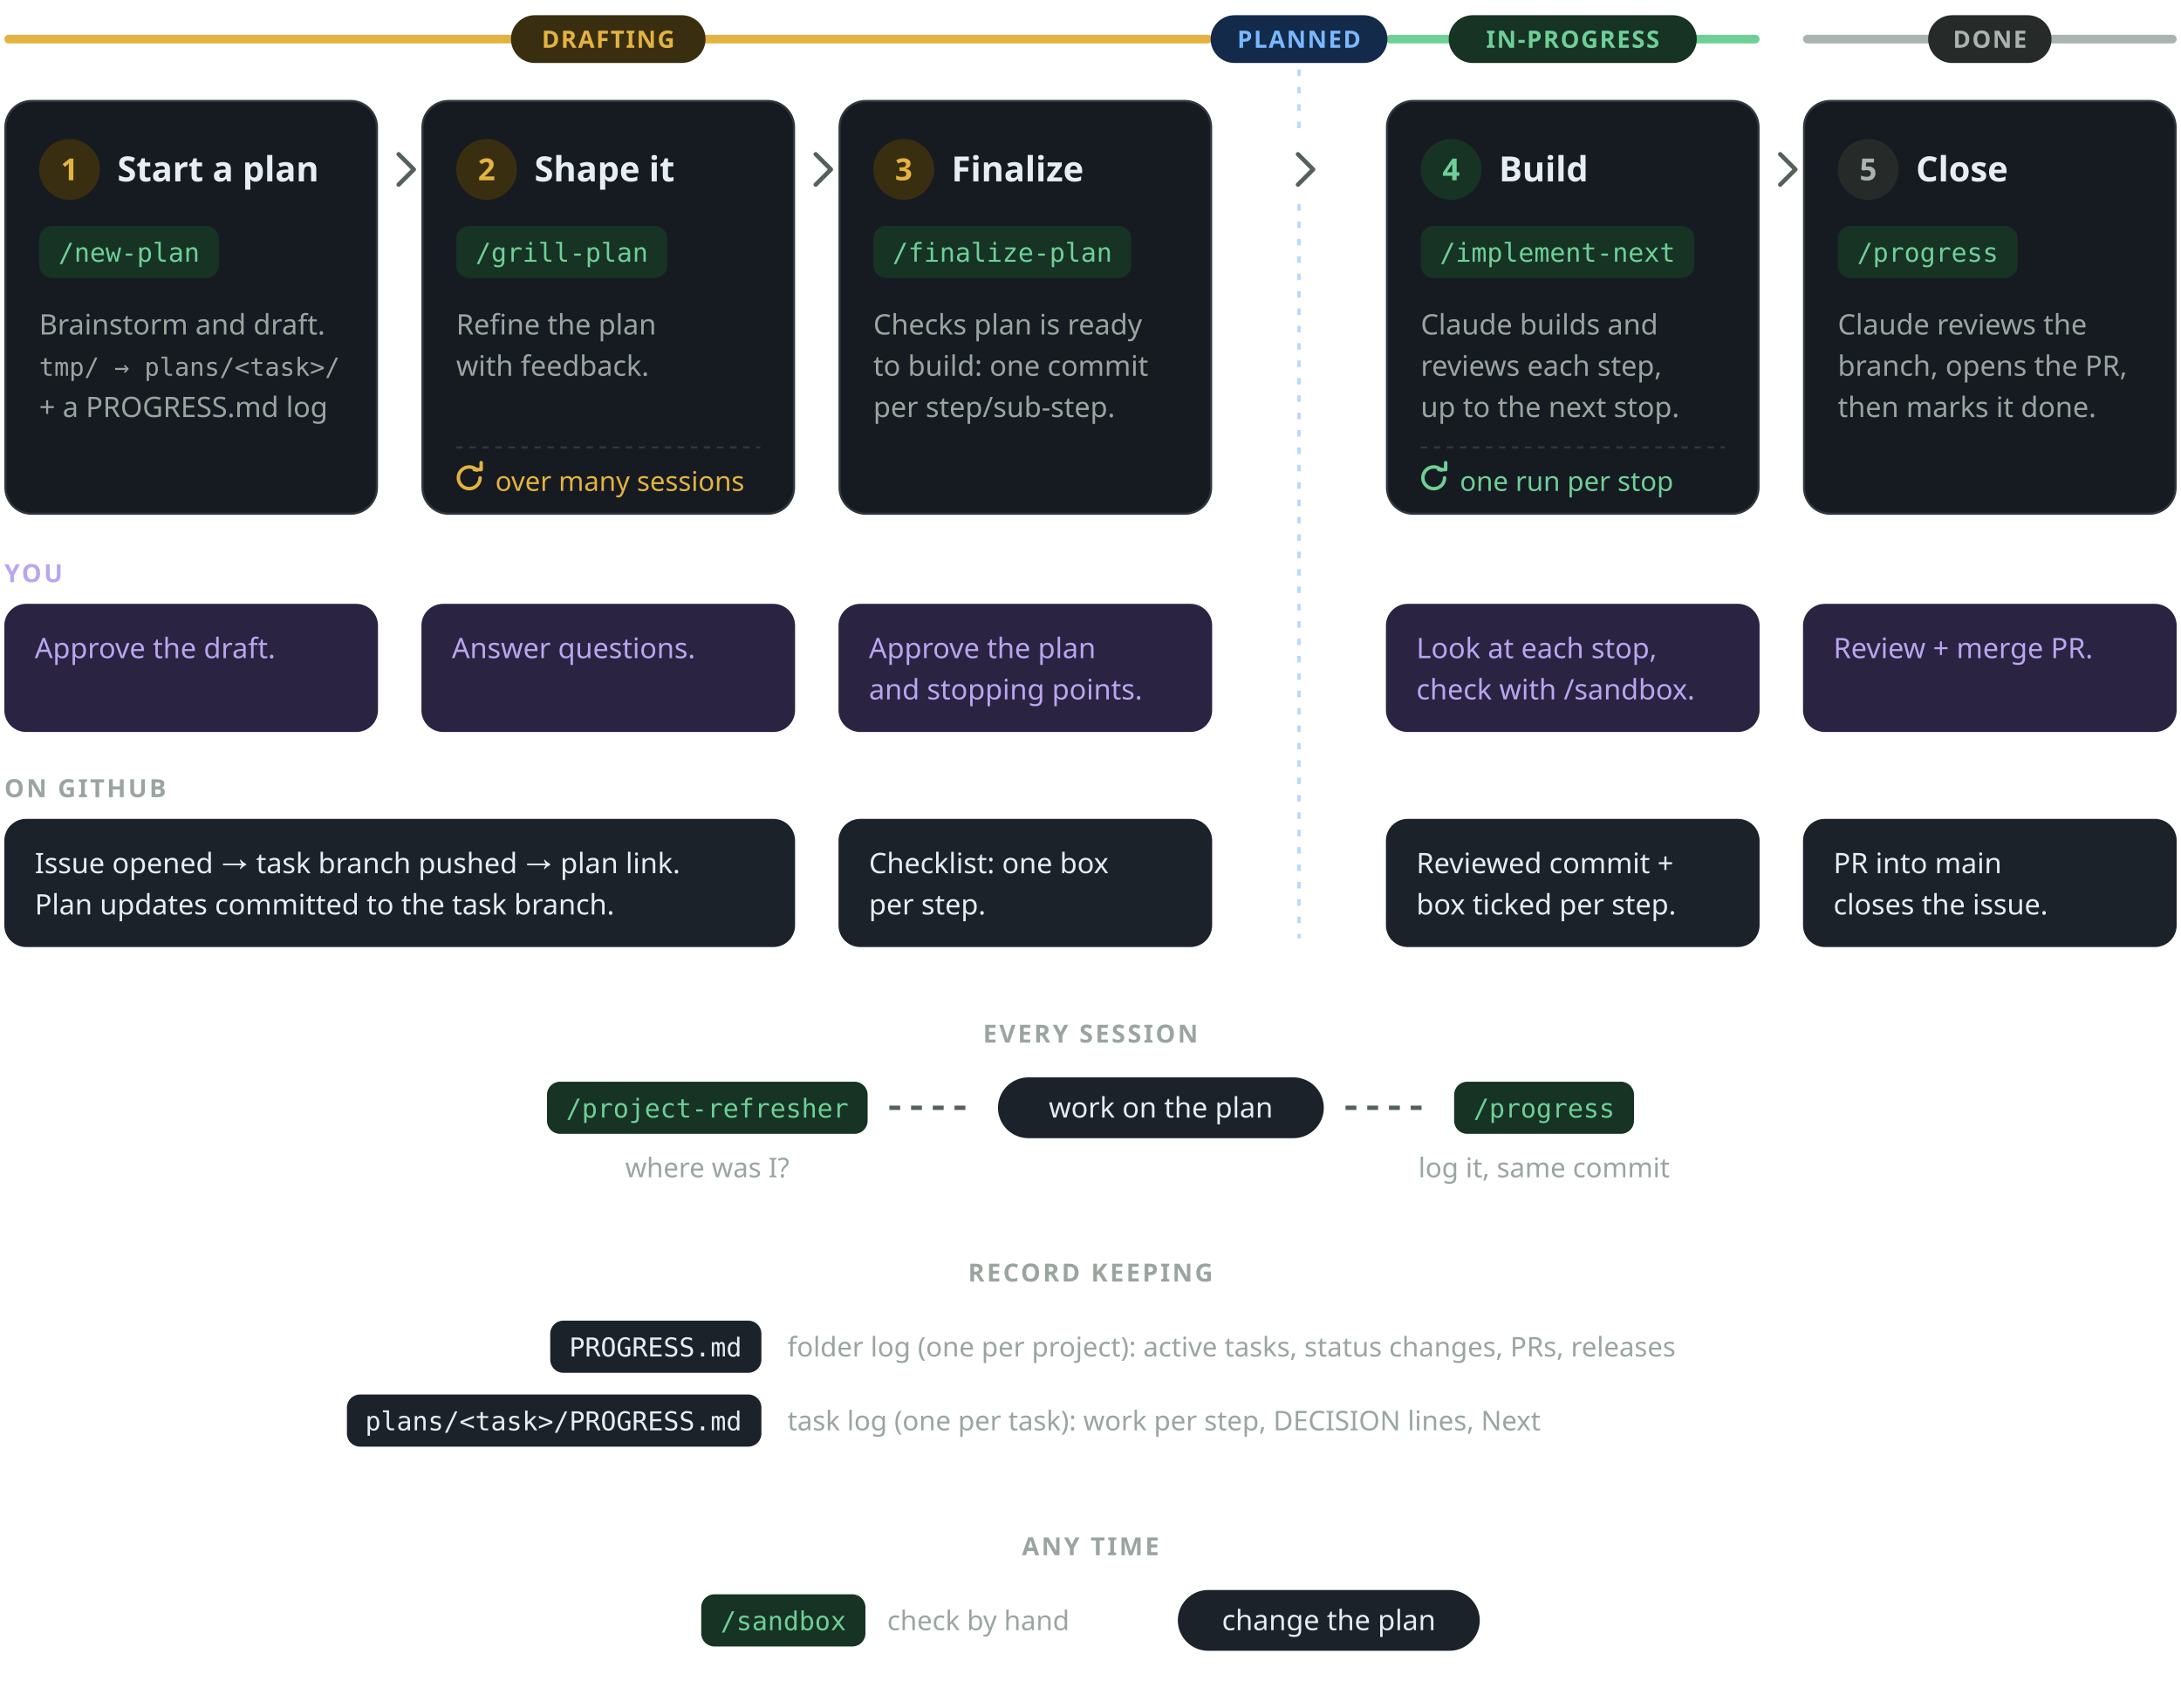
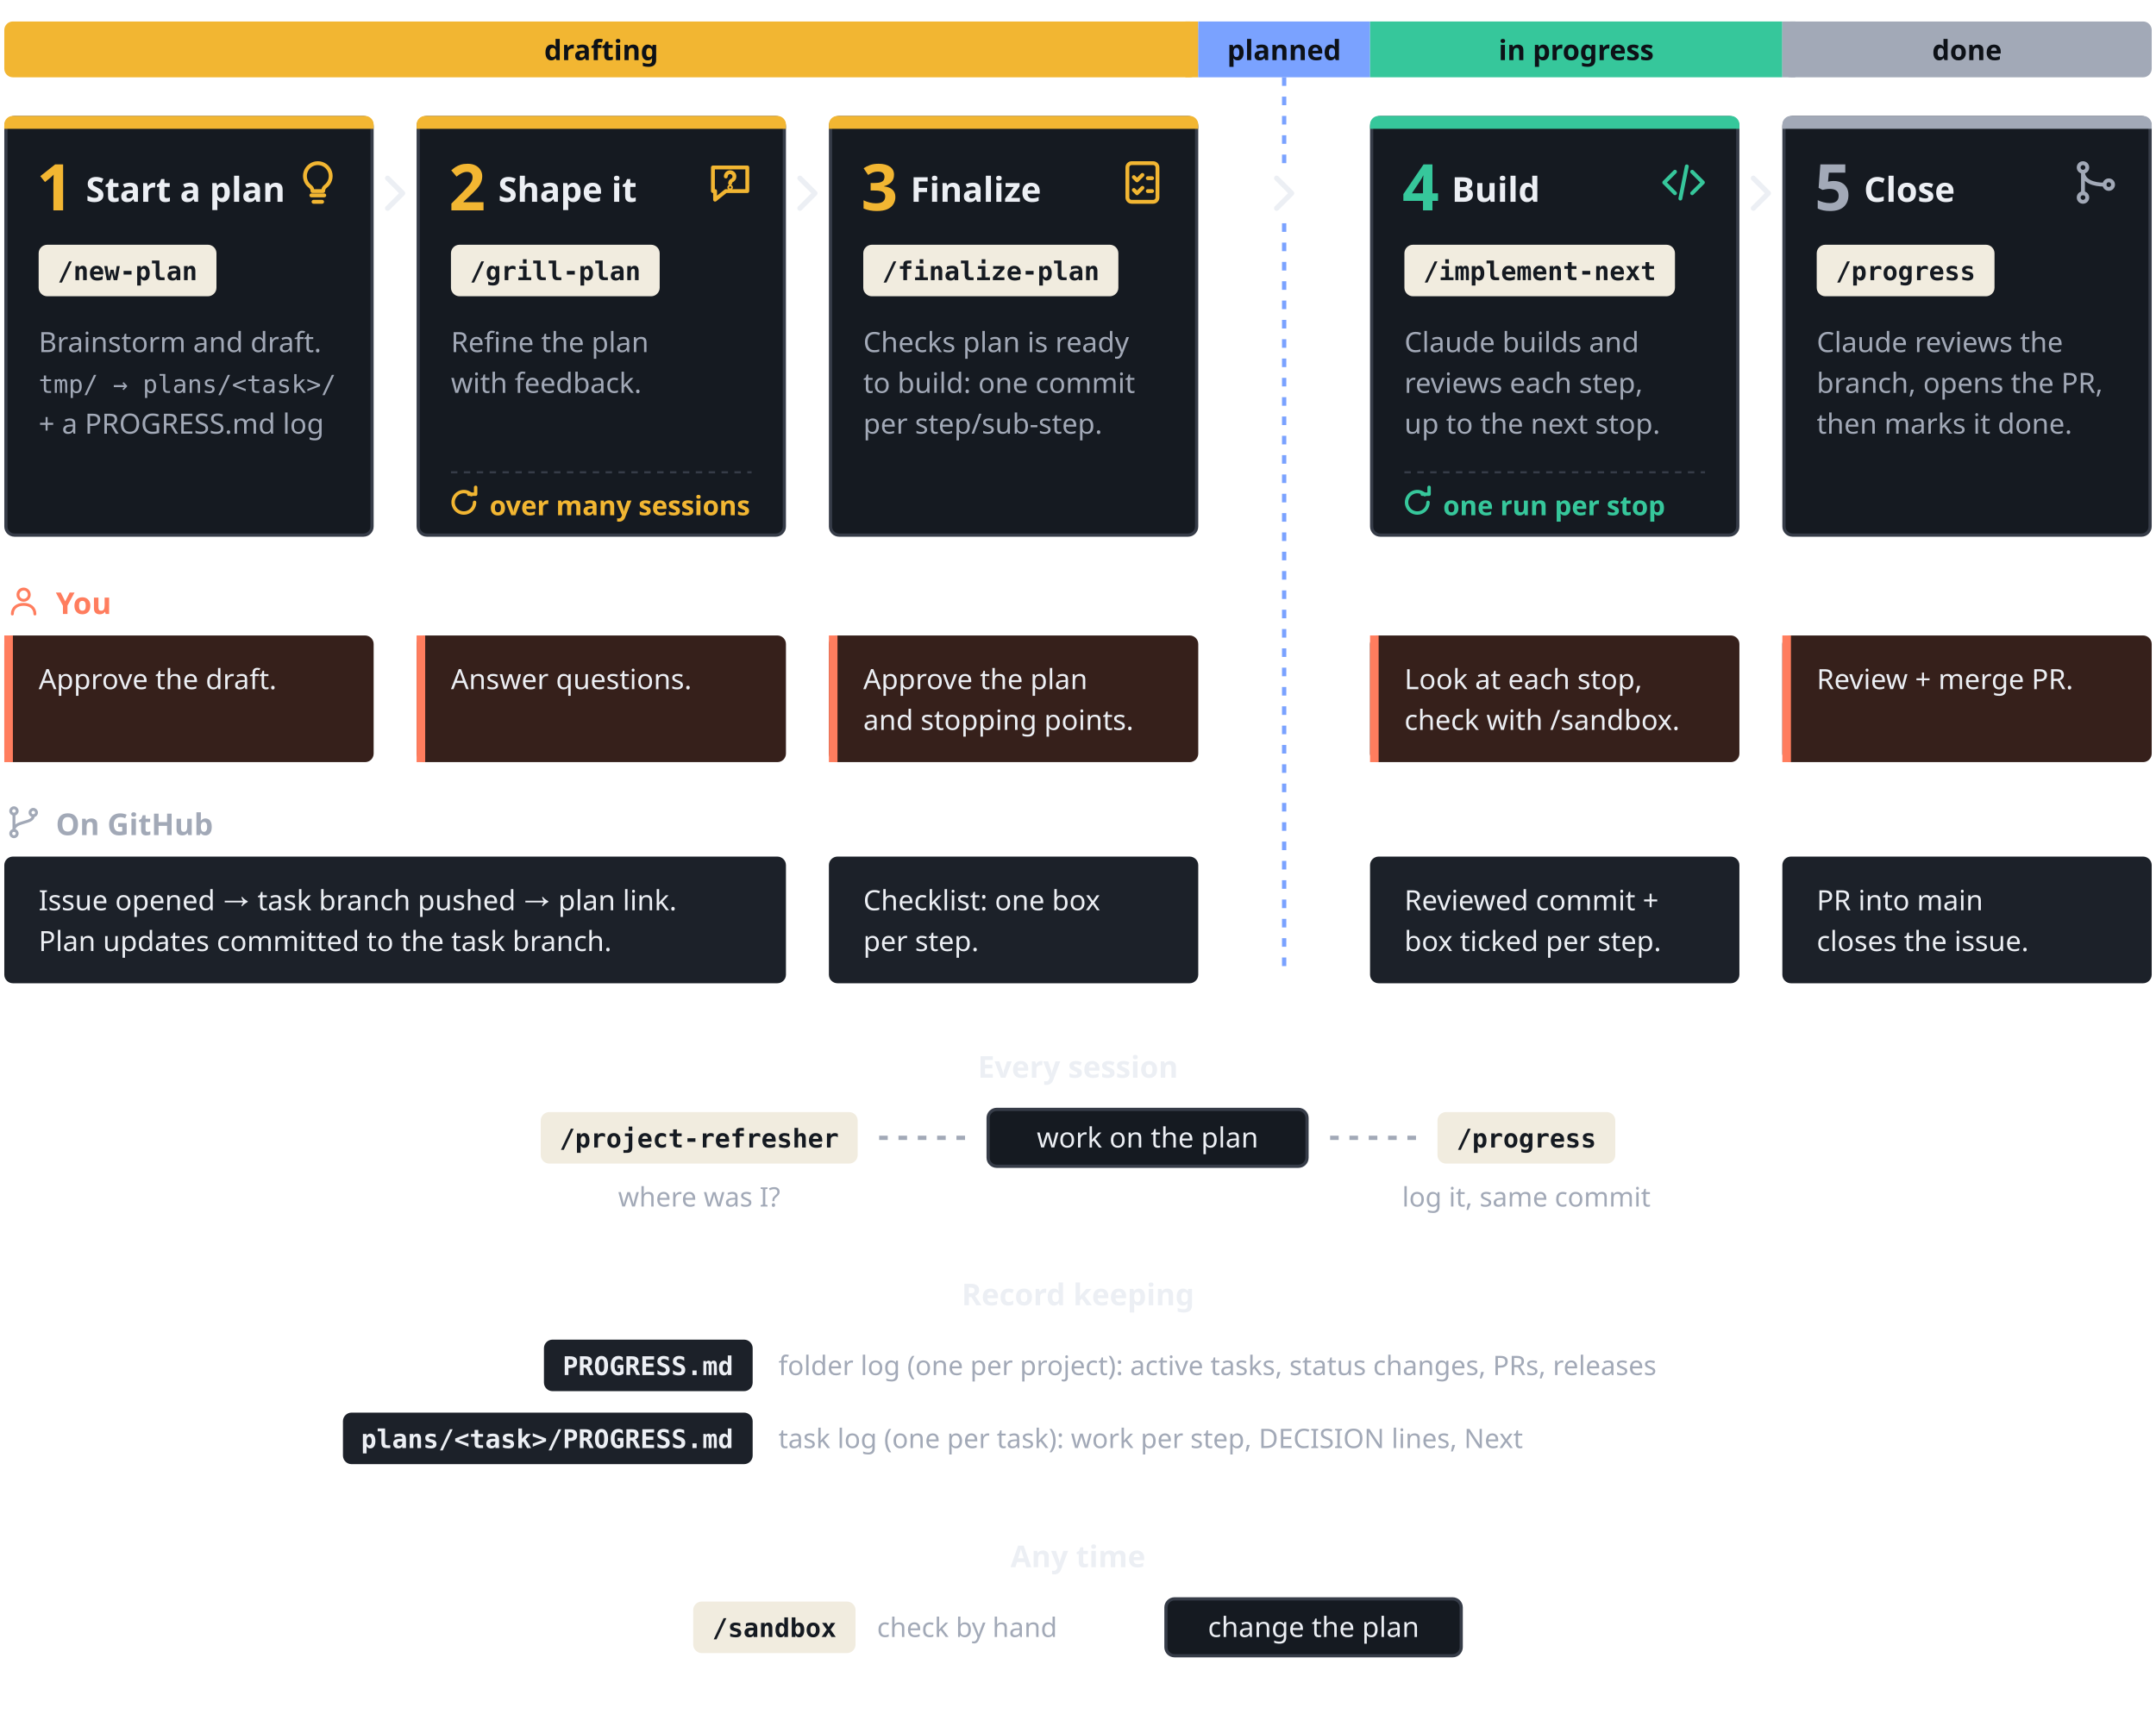
- <svg xmlns="http://www.w3.org/2000/svg" viewBox="-2 -2 1004 786" width="1004" height="786" role="img" aria-label="The life of a task: start a plan, shape it, finalize it, build it in runs, close it; what you do and what you follow on GitHub at each stage.">
-   <rect x="0" y="14" width="556" height="4" rx="2" fill="#e3b341" />
-   <rect x="556" y="14" width="80" height="4" rx="2" fill="#79b8ff" />
-   <rect x="636" y="14" width="172" height="4" rx="2" fill="#6fcf97" />
-   <rect x="828" y="14" width="172" height="4" rx="2" fill="#aab4af" />
-   <rect x="233.2" y="5" width="89.6" height="22" rx="11" fill="#3a2e10" />
-   <text x="278.0" y="20" font-family="-apple-system, BlinkMacSystemFont, 'Segoe UI', 'Noto Sans', Helvetica, Arial, sans-serif" font-size="11" font-weight="600" fill="#e3b341" text-anchor="middle" letter-spacing=".06em">DRAFTING</text>
-   <rect x="555.3" y="5" width="81.4" height="22" rx="11" fill="#132a4a" />
-   <text x="596.0" y="20" font-family="-apple-system, BlinkMacSystemFont, 'Segoe UI', 'Noto Sans', Helvetica, Arial, sans-serif" font-size="11" font-weight="600" fill="#79b8ff" text-anchor="middle" letter-spacing=".06em">PLANNED</text>
-   <rect x="664.9" y="5" width="114.2" height="22" rx="11" fill="#163324" />
-   <text x="722.0" y="20" font-family="-apple-system, BlinkMacSystemFont, 'Segoe UI', 'Noto Sans', Helvetica, Arial, sans-serif" font-size="11" font-weight="600" fill="#6fcf97" text-anchor="middle" letter-spacing=".06em">IN-PROGRESS</text>
-   <rect x="885.6" y="5" width="56.8" height="22" rx="11" fill="#262b29" />
-   <text x="914.0" y="20" font-family="-apple-system, BlinkMacSystemFont, 'Segoe UI', 'Noto Sans', Helvetica, Arial, sans-serif" font-size="11" font-weight="600" fill="#aab4af" text-anchor="middle" letter-spacing=".06em">DONE</text>
-   <rect x="0.5" y="44.5" width="171" height="190" rx="12" fill="#161b22" stroke="#30363d" />
-   <circle cx="30" cy="76" r="14" fill="#3a2e10" />
-   <text x="30" y="81" font-family="-apple-system, BlinkMacSystemFont, 'Segoe UI', 'Noto Sans', Helvetica, Arial, sans-serif" font-size="14" font-weight="600" fill="#e3b341" text-anchor="middle">1</text>
-   <text x="52" y="81.5" font-family="-apple-system, BlinkMacSystemFont, 'Segoe UI', 'Noto Sans', Helvetica, Arial, sans-serif" font-size="16" font-weight="600" fill="#e6edf3" text-anchor="start">Start a plan</text>
-   <rect x="16" y="102" width="82.8" height="24" rx="6" fill="#163324" />
-   <text x="57.4" y="118.5" font-family="ui-monospace, SFMono-Regular, Menlo, Consolas, monospace" font-size="12" font-weight="500" fill="#6fcf97" text-anchor="middle">/new-plan</text>
-   <text x="16" y="152" font-family="-apple-system, BlinkMacSystemFont, 'Segoe UI', 'Noto Sans', Helvetica, Arial, sans-serif" font-size="13" font-weight="400" fill="#9aa59f" text-anchor="start">Brainstorm and draft.</text>
-   <text x="16" y="171" font-family="ui-monospace, SFMono-Regular, Menlo, Consolas, monospace" font-size="11.5" font-weight="500" fill="#9aa59f" text-anchor="start">tmp/ → plans/&lt;task&gt;/</text>
-   <text x="16" y="190" font-family="-apple-system, BlinkMacSystemFont, 'Segoe UI', 'Noto Sans', Helvetica, Arial, sans-serif" font-size="13" font-weight="400" fill="#9aa59f" text-anchor="start">+ a PROGRESS.md log</text>
-   <rect x="192.5" y="44.5" width="171" height="190" rx="12" fill="#161b22" stroke="#30363d" />
-   <circle cx="222" cy="76" r="14" fill="#3a2e10" />
-   <text x="222" y="81" font-family="-apple-system, BlinkMacSystemFont, 'Segoe UI', 'Noto Sans', Helvetica, Arial, sans-serif" font-size="14" font-weight="600" fill="#e3b341" text-anchor="middle">2</text>
-   <text x="244" y="81.5" font-family="-apple-system, BlinkMacSystemFont, 'Segoe UI', 'Noto Sans', Helvetica, Arial, sans-serif" font-size="16" font-weight="600" fill="#e6edf3" text-anchor="start">Shape it</text>
-   <rect x="208" y="102" width="97.2" height="24" rx="6" fill="#163324" />
-   <text x="256.6" y="118.5" font-family="ui-monospace, SFMono-Regular, Menlo, Consolas, monospace" font-size="12" font-weight="500" fill="#6fcf97" text-anchor="middle">/grill-plan</text>
-   <text x="208" y="152" font-family="-apple-system, BlinkMacSystemFont, 'Segoe UI', 'Noto Sans', Helvetica, Arial, sans-serif" font-size="13" font-weight="400" fill="#9aa59f" text-anchor="start">Refine the plan</text>
-   <text x="208" y="171" font-family="-apple-system, BlinkMacSystemFont, 'Segoe UI', 'Noto Sans', Helvetica, Arial, sans-serif" font-size="13" font-weight="400" fill="#9aa59f" text-anchor="start">with feedback.</text>
-   <line x1="208" y1="204" x2="348" y2="204" stroke="#30363d" stroke-dasharray="3 3" />
-   <path d="M219 218 a5 5 0 1 1 -1.5 -3.6" fill="none" stroke="#e3b341" stroke-width="1.6" stroke-linecap="round" />
-   <path d="M219.5 211 v3.2 h-3.2" fill="none" stroke="#e3b341" stroke-width="1.6" stroke-linecap="round" stroke-linejoin="round" />
-   <text x="226" y="224" font-family="-apple-system, BlinkMacSystemFont, 'Segoe UI', 'Noto Sans', Helvetica, Arial, sans-serif" font-size="12.5" font-weight="500" fill="#e3b341" text-anchor="start">over many sessions</text>
-   <path d="M181.5 69 l7 7 l-7 7" fill="none" stroke="#56605b" stroke-width="2" stroke-linecap="round" stroke-linejoin="round" />
-   <rect x="384.5" y="44.5" width="171" height="190" rx="12" fill="#161b22" stroke="#30363d" />
-   <circle cx="414" cy="76" r="14" fill="#3a2e10" />
-   <text x="414" y="81" font-family="-apple-system, BlinkMacSystemFont, 'Segoe UI', 'Noto Sans', Helvetica, Arial, sans-serif" font-size="14" font-weight="600" fill="#e3b341" text-anchor="middle">3</text>
-   <text x="436" y="81.5" font-family="-apple-system, BlinkMacSystemFont, 'Segoe UI', 'Noto Sans', Helvetica, Arial, sans-serif" font-size="16" font-weight="600" fill="#e6edf3" text-anchor="start">Finalize</text>
-   <rect x="400" y="102" width="118.8" height="24" rx="6" fill="#163324" />
-   <text x="459.4" y="118.5" font-family="ui-monospace, SFMono-Regular, Menlo, Consolas, monospace" font-size="12" font-weight="500" fill="#6fcf97" text-anchor="middle">/finalize-plan</text>
-   <text x="400" y="152" font-family="-apple-system, BlinkMacSystemFont, 'Segoe UI', 'Noto Sans', Helvetica, Arial, sans-serif" font-size="13" font-weight="400" fill="#9aa59f" text-anchor="start">Checks plan is ready</text>
-   <text x="400" y="171" font-family="-apple-system, BlinkMacSystemFont, 'Segoe UI', 'Noto Sans', Helvetica, Arial, sans-serif" font-size="13" font-weight="400" fill="#9aa59f" text-anchor="start">to build: one commit</text>
-   <text x="400" y="190" font-family="-apple-system, BlinkMacSystemFont, 'Segoe UI', 'Noto Sans', Helvetica, Arial, sans-serif" font-size="13" font-weight="400" fill="#9aa59f" text-anchor="start">per step/sub-step.</text>
-   <path d="M373.5 69 l7 7 l-7 7" fill="none" stroke="#56605b" stroke-width="2" stroke-linecap="round" stroke-linejoin="round" />
-   <rect x="636.5" y="44.5" width="171" height="190" rx="12" fill="#161b22" stroke="#30363d" />
-   <circle cx="666" cy="76" r="14" fill="#163324" />
-   <text x="666" y="81" font-family="-apple-system, BlinkMacSystemFont, 'Segoe UI', 'Noto Sans', Helvetica, Arial, sans-serif" font-size="14" font-weight="600" fill="#6fcf97" text-anchor="middle">4</text>
-   <text x="688" y="81.5" font-family="-apple-system, BlinkMacSystemFont, 'Segoe UI', 'Noto Sans', Helvetica, Arial, sans-serif" font-size="16" font-weight="600" fill="#e6edf3" text-anchor="start">Build</text>
-   <rect x="652" y="102" width="126.0" height="24" rx="6" fill="#163324" />
-   <text x="715.0" y="118.5" font-family="ui-monospace, SFMono-Regular, Menlo, Consolas, monospace" font-size="12" font-weight="500" fill="#6fcf97" text-anchor="middle">/implement-next</text>
-   <text x="652" y="152" font-family="-apple-system, BlinkMacSystemFont, 'Segoe UI', 'Noto Sans', Helvetica, Arial, sans-serif" font-size="13" font-weight="400" fill="#9aa59f" text-anchor="start">Claude builds and</text>
-   <text x="652" y="171" font-family="-apple-system, BlinkMacSystemFont, 'Segoe UI', 'Noto Sans', Helvetica, Arial, sans-serif" font-size="13" font-weight="400" fill="#9aa59f" text-anchor="start">reviews each step,</text>
-   <text x="652" y="190" font-family="-apple-system, BlinkMacSystemFont, 'Segoe UI', 'Noto Sans', Helvetica, Arial, sans-serif" font-size="13" font-weight="400" fill="#9aa59f" text-anchor="start">up to the next stop.</text>
-   <line x1="652" y1="204" x2="792" y2="204" stroke="#30363d" stroke-dasharray="3 3" />
-   <path d="M663 218 a5 5 0 1 1 -1.5 -3.6" fill="none" stroke="#6fcf97" stroke-width="1.6" stroke-linecap="round" />
-   <path d="M663.5 211 v3.2 h-3.2" fill="none" stroke="#6fcf97" stroke-width="1.6" stroke-linecap="round" stroke-linejoin="round" />
-   <text x="670" y="224" font-family="-apple-system, BlinkMacSystemFont, 'Segoe UI', 'Noto Sans', Helvetica, Arial, sans-serif" font-size="12.5" font-weight="500" fill="#6fcf97" text-anchor="start">one run per stop</text>
-   <path d="M595.5 69 l7 7 l-7 7" fill="none" stroke="#56605b" stroke-width="2" stroke-linecap="round" stroke-linejoin="round" />
-   <rect x="828.5" y="44.5" width="171" height="190" rx="12" fill="#161b22" stroke="#30363d" />
-   <circle cx="858" cy="76" r="14" fill="#262b29" />
-   <text x="858" y="81" font-family="-apple-system, BlinkMacSystemFont, 'Segoe UI', 'Noto Sans', Helvetica, Arial, sans-serif" font-size="14" font-weight="600" fill="#aab4af" text-anchor="middle">5</text>
-   <text x="880" y="81.5" font-family="-apple-system, BlinkMacSystemFont, 'Segoe UI', 'Noto Sans', Helvetica, Arial, sans-serif" font-size="16" font-weight="600" fill="#e6edf3" text-anchor="start">Close</text>
-   <rect x="844" y="102" width="82.8" height="24" rx="6" fill="#163324" />
-   <text x="885.4" y="118.5" font-family="ui-monospace, SFMono-Regular, Menlo, Consolas, monospace" font-size="12" font-weight="500" fill="#6fcf97" text-anchor="middle">/progress</text>
-   <text x="844" y="152" font-family="-apple-system, BlinkMacSystemFont, 'Segoe UI', 'Noto Sans', Helvetica, Arial, sans-serif" font-size="13" font-weight="400" fill="#9aa59f" text-anchor="start">Claude reviews the</text>
-   <text x="844" y="171" font-family="-apple-system, BlinkMacSystemFont, 'Segoe UI', 'Noto Sans', Helvetica, Arial, sans-serif" font-size="13" font-weight="400" fill="#9aa59f" text-anchor="start">branch, opens the PR,</text>
-   <text x="844" y="190" font-family="-apple-system, BlinkMacSystemFont, 'Segoe UI', 'Noto Sans', Helvetica, Arial, sans-serif" font-size="13" font-weight="400" fill="#9aa59f" text-anchor="start">then marks it done.</text>
-   <path d="M817.5 69 l7 7 l-7 7" fill="none" stroke="#56605b" stroke-width="2" stroke-linecap="round" stroke-linejoin="round" />
-   <text x="0" y="266" font-family="-apple-system, BlinkMacSystemFont, 'Segoe UI', 'Noto Sans', Helvetica, Arial, sans-serif" font-size="11.5" font-weight="600" fill="#b9a6ef" text-anchor="start" letter-spacing=".09em">YOU</text>
-   <rect x="0" y="276" width="172" height="59" rx="10" fill="#2b2342" />
-   <text x="14" y="301" font-family="-apple-system, BlinkMacSystemFont, 'Segoe UI', 'Noto Sans', Helvetica, Arial, sans-serif" font-size="13" font-weight="500" fill="#b9a6ef" text-anchor="start">Approve the draft.</text>
-   <rect x="192" y="276" width="172" height="59" rx="10" fill="#2b2342" />
-   <text x="206" y="301" font-family="-apple-system, BlinkMacSystemFont, 'Segoe UI', 'Noto Sans', Helvetica, Arial, sans-serif" font-size="13" font-weight="500" fill="#b9a6ef" text-anchor="start">Answer questions.</text>
-   <rect x="384" y="276" width="172" height="59" rx="10" fill="#2b2342" />
-   <text x="398" y="301" font-family="-apple-system, BlinkMacSystemFont, 'Segoe UI', 'Noto Sans', Helvetica, Arial, sans-serif" font-size="13" font-weight="500" fill="#b9a6ef" text-anchor="start">Approve the plan</text>
-   <text x="398" y="320" font-family="-apple-system, BlinkMacSystemFont, 'Segoe UI', 'Noto Sans', Helvetica, Arial, sans-serif" font-size="13" font-weight="500" fill="#b9a6ef" text-anchor="start">and stopping points.</text>
-   <rect x="636" y="276" width="172" height="59" rx="10" fill="#2b2342" />
-   <text x="650" y="301" font-family="-apple-system, BlinkMacSystemFont, 'Segoe UI', 'Noto Sans', Helvetica, Arial, sans-serif" font-size="13" font-weight="500" fill="#b9a6ef" text-anchor="start">Look at each stop,</text>
-   <text x="650" y="320" font-family="-apple-system, BlinkMacSystemFont, 'Segoe UI', 'Noto Sans', Helvetica, Arial, sans-serif" font-size="13" font-weight="500" fill="#b9a6ef" text-anchor="start">check with /sandbox.</text>
-   <rect x="828" y="276" width="172" height="59" rx="10" fill="#2b2342" />
-   <text x="842" y="301" font-family="-apple-system, BlinkMacSystemFont, 'Segoe UI', 'Noto Sans', Helvetica, Arial, sans-serif" font-size="13" font-weight="500" fill="#b9a6ef" text-anchor="start">Review + merge PR.</text>
-   <text x="0" y="365" font-family="-apple-system, BlinkMacSystemFont, 'Segoe UI', 'Noto Sans', Helvetica, Arial, sans-serif" font-size="11.5" font-weight="600" fill="#9aa59f" text-anchor="start" letter-spacing=".09em">ON GITHUB</text>
-   <rect x="0" y="375" width="364" height="59" rx="10" fill="#1c2229" />
-   <text x="14" y="400" font-family="-apple-system, BlinkMacSystemFont, 'Segoe UI', 'Noto Sans', Helvetica, Arial, sans-serif" font-size="13" font-weight="400" fill="#e6edf3" text-anchor="start">Issue opened → task branch pushed → plan link.</text>
-   <text x="14" y="419" font-family="-apple-system, BlinkMacSystemFont, 'Segoe UI', 'Noto Sans', Helvetica, Arial, sans-serif" font-size="13" font-weight="400" fill="#e6edf3" text-anchor="start">Plan updates committed to the task branch.</text>
-   <rect x="384" y="375" width="172" height="59" rx="10" fill="#1c2229" />
-   <text x="398" y="400" font-family="-apple-system, BlinkMacSystemFont, 'Segoe UI', 'Noto Sans', Helvetica, Arial, sans-serif" font-size="13" font-weight="400" fill="#e6edf3" text-anchor="start">Checklist: one box</text>
-   <text x="398" y="419" font-family="-apple-system, BlinkMacSystemFont, 'Segoe UI', 'Noto Sans', Helvetica, Arial, sans-serif" font-size="13" font-weight="400" fill="#e6edf3" text-anchor="start">per step.</text>
-   <rect x="636" y="375" width="172" height="59" rx="10" fill="#1c2229" />
-   <text x="650" y="400" font-family="-apple-system, BlinkMacSystemFont, 'Segoe UI', 'Noto Sans', Helvetica, Arial, sans-serif" font-size="13" font-weight="400" fill="#e6edf3" text-anchor="start">Reviewed commit +</text>
-   <text x="650" y="419" font-family="-apple-system, BlinkMacSystemFont, 'Segoe UI', 'Noto Sans', Helvetica, Arial, sans-serif" font-size="13" font-weight="400" fill="#e6edf3" text-anchor="start">box ticked per step.</text>
-   <rect x="828" y="375" width="172" height="59" rx="10" fill="#1c2229" />
-   <text x="842" y="400" font-family="-apple-system, BlinkMacSystemFont, 'Segoe UI', 'Noto Sans', Helvetica, Arial, sans-serif" font-size="13" font-weight="400" fill="#e6edf3" text-anchor="start">PR into main</text>
-   <text x="842" y="419" font-family="-apple-system, BlinkMacSystemFont, 'Segoe UI', 'Noto Sans', Helvetica, Arial, sans-serif" font-size="13" font-weight="400" fill="#e6edf3" text-anchor="start">closes the issue.</text>
-   <line x1="596.0" y1="30" x2="596.0" y2="62" stroke="#79b8ff" stroke-width="1.5" stroke-dasharray="3 5" opacity=".55" />
-   <line x1="596.0" y1="92" x2="596.0" y2="430" stroke="#79b8ff" stroke-width="1.5" stroke-dasharray="3 5" opacity=".55" />
-   <text x="500.0" y="478" font-family="-apple-system, BlinkMacSystemFont, 'Segoe UI', 'Noto Sans', Helvetica, Arial, sans-serif" font-size="11.5" font-weight="600" fill="#9aa59f" text-anchor="middle" letter-spacing=".09em">EVERY SESSION</text>
+ <svg xmlns="http://www.w3.org/2000/svg" viewBox="-2 -2 1004 798" width="1004" height="798" role="img" aria-label="The life of a task: start a plan, shape it, finalize it, build it in runs, close it; what you do and what you follow on GitHub at each stage.">
+   <rect x="0" y="8" width="556" height="26" rx="4" fill="#f2b632" />
+   <rect x="550" y="8" width="6" height="26" fill="#f2b632" />
+   <text x="278.0" y="26" font-family="-apple-system, BlinkMacSystemFont, 'Segoe UI', 'Noto Sans', Helvetica, Arial, sans-serif" font-size="13" font-weight="700" fill="#0d1117" text-anchor="middle">drafting</text>
+   <rect x="556" y="8" width="80" height="26" fill="#7aa2ff" />
+   <text x="596.0" y="26" font-family="-apple-system, BlinkMacSystemFont, 'Segoe UI', 'Noto Sans', Helvetica, Arial, sans-serif" font-size="13" font-weight="700" fill="#0d1117" text-anchor="middle">planned</text>
+   <rect x="636" y="8" width="192" height="26" fill="#36c79b" />
+   <text x="732.0" y="26" font-family="-apple-system, BlinkMacSystemFont, 'Segoe UI', 'Noto Sans', Helvetica, Arial, sans-serif" font-size="13" font-weight="700" fill="#0d1117" text-anchor="middle">in progress</text>
+   <rect x="828" y="8" width="172" height="26" rx="4" fill="#a2a9b7" />
+   <rect x="828" y="8" width="6" height="26" fill="#a2a9b7" />
+   <text x="914.0" y="26" font-family="-apple-system, BlinkMacSystemFont, 'Segoe UI', 'Noto Sans', Helvetica, Arial, sans-serif" font-size="13" font-weight="700" fill="#0d1117" text-anchor="middle">done</text>
+   <rect x="0.75" y="52.75" width="170.5" height="194.5" rx="4" fill="#151a21" stroke="#363c48" stroke-width="1.5" />
+   <path d="M0 56 a4 4 0 0 1 4 -4 h164 a4 4 0 0 1 4 4 v2 h-172 z" fill="#f2b632" />
+   <text x="15" y="96" font-family="-apple-system, BlinkMacSystemFont, 'Segoe UI', 'Noto Sans', Helvetica, Arial, sans-serif" font-size="30" font-weight="800" fill="#f2b632" text-anchor="start">1</text>
+   <text x="38" y="92" font-family="-apple-system, BlinkMacSystemFont, 'Segoe UI', 'Noto Sans', Helvetica, Arial, sans-serif" font-size="16" font-weight="700" fill="#eceff4" text-anchor="start">Start a plan</text>
+   <g transform="translate(134 71) scale(1.000)" fill="none" stroke="#f2b632" stroke-width="1.8" stroke-linecap="round" stroke-linejoin="round">
+     <path d="M9 18h6M10 21h4M12 3a6 6 0 0 0-3.6 10.8c.7.5 1.1 1.3 1.1 2.1v.1h5v-.1c0-.8.4-1.6 1.1-2.1A6 6 0 0 0 12 3z" />
+   </g>
+   <rect x="16" y="112" width="82.8" height="24" rx="4" fill="#f1ecdf" />
+   <text x="57.4" y="128.5" font-family="ui-monospace, SFMono-Regular, Menlo, Consolas, monospace" font-size="12" font-weight="600" fill="#151a21" text-anchor="middle">/new-plan</text>
+   <text x="16" y="162" font-family="-apple-system, BlinkMacSystemFont, 'Segoe UI', 'Noto Sans', Helvetica, Arial, sans-serif" font-size="13" font-weight="400" fill="#a2a9b7" text-anchor="start">Brainstorm and draft.</text>
+   <text x="16" y="181" font-family="ui-monospace, SFMono-Regular, Menlo, Consolas, monospace" font-size="11.5" font-weight="500" fill="#a2a9b7" text-anchor="start">tmp/ → plans/&lt;task&gt;/</text>
+   <text x="16" y="200" font-family="-apple-system, BlinkMacSystemFont, 'Segoe UI', 'Noto Sans', Helvetica, Arial, sans-serif" font-size="13" font-weight="400" fill="#a2a9b7" text-anchor="start">+ a PROGRESS.md log</text>
+   <rect x="192.75" y="52.75" width="170.5" height="194.5" rx="4" fill="#151a21" stroke="#363c48" stroke-width="1.5" />
+   <path d="M192 56 a4 4 0 0 1 4 -4 h164 a4 4 0 0 1 4 4 v2 h-172 z" fill="#f2b632" />
+   <text x="207" y="96" font-family="-apple-system, BlinkMacSystemFont, 'Segoe UI', 'Noto Sans', Helvetica, Arial, sans-serif" font-size="30" font-weight="800" fill="#f2b632" text-anchor="start">2</text>
+   <text x="230" y="92" font-family="-apple-system, BlinkMacSystemFont, 'Segoe UI', 'Noto Sans', Helvetica, Arial, sans-serif" font-size="16" font-weight="700" fill="#eceff4" text-anchor="start">Shape it</text>
+   <g transform="translate(326 71) scale(1.000)" fill="none" stroke="#f2b632" stroke-width="1.8" stroke-linecap="round" stroke-linejoin="round">
+     <path d="M4 5h16v11H10l-5 4v-4H4z" />
+     <path d="M10 9.2a2 2 0 1 1 2.9 1.8c-.6.3-.9.8-.9 1.4" />
+     <circle cx="12" cy="14.3" r=".4" />
+   </g>
+   <rect x="208" y="112" width="97.2" height="24" rx="4" fill="#f1ecdf" />
+   <text x="256.6" y="128.5" font-family="ui-monospace, SFMono-Regular, Menlo, Consolas, monospace" font-size="12" font-weight="600" fill="#151a21" text-anchor="middle">/grill-plan</text>
+   <text x="208" y="162" font-family="-apple-system, BlinkMacSystemFont, 'Segoe UI', 'Noto Sans', Helvetica, Arial, sans-serif" font-size="13" font-weight="400" fill="#a2a9b7" text-anchor="start">Refine the plan</text>
+   <text x="208" y="181" font-family="-apple-system, BlinkMacSystemFont, 'Segoe UI', 'Noto Sans', Helvetica, Arial, sans-serif" font-size="13" font-weight="400" fill="#a2a9b7" text-anchor="start">with feedback.</text>
+   <line x1="208" y1="218" x2="348" y2="218" stroke="#363c48" stroke-dasharray="3 3" />
+   <path d="M219 232 a5 5 0 1 1 -1.5 -3.6" fill="none" stroke="#f2b632" stroke-width="1.6" stroke-linecap="round" />
+   <path d="M219.5 225 v3.2 h-3.2" fill="none" stroke="#f2b632" stroke-width="1.6" stroke-linecap="round" stroke-linejoin="round" />
+   <text x="226" y="238" font-family="-apple-system, BlinkMacSystemFont, 'Segoe UI', 'Noto Sans', Helvetica, Arial, sans-serif" font-size="12.5" font-weight="600" fill="#f2b632" text-anchor="start">over many sessions</text>
+   <path d="M178.5 81 l7 7 l-7 7" fill="none" stroke="#eceff4" stroke-width="2.4" stroke-linecap="round" stroke-linejoin="round" />
+   <rect x="384.75" y="52.75" width="170.5" height="194.5" rx="4" fill="#151a21" stroke="#363c48" stroke-width="1.5" />
+   <path d="M384 56 a4 4 0 0 1 4 -4 h164 a4 4 0 0 1 4 4 v2 h-172 z" fill="#f2b632" />
+   <text x="399" y="96" font-family="-apple-system, BlinkMacSystemFont, 'Segoe UI', 'Noto Sans', Helvetica, Arial, sans-serif" font-size="30" font-weight="800" fill="#f2b632" text-anchor="start">3</text>
+   <text x="422" y="92" font-family="-apple-system, BlinkMacSystemFont, 'Segoe UI', 'Noto Sans', Helvetica, Arial, sans-serif" font-size="16" font-weight="700" fill="#eceff4" text-anchor="start">Finalize</text>
+   <g transform="translate(518 71) scale(1.000)" fill="none" stroke="#f2b632" stroke-width="1.8" stroke-linecap="round" stroke-linejoin="round">
+     <rect x="5" y="3" width="14" height="18" rx="2" />
+     <path d="M8 9.5l1.5 1.5 2.5-2.5M14.5 10h2M8 15.5l1.5 1.5 2.5-2.5M14.5 16h2" />
+   </g>
+   <rect x="400" y="112" width="118.8" height="24" rx="4" fill="#f1ecdf" />
+   <text x="459.4" y="128.5" font-family="ui-monospace, SFMono-Regular, Menlo, Consolas, monospace" font-size="12" font-weight="600" fill="#151a21" text-anchor="middle">/finalize-plan</text>
+   <text x="400" y="162" font-family="-apple-system, BlinkMacSystemFont, 'Segoe UI', 'Noto Sans', Helvetica, Arial, sans-serif" font-size="13" font-weight="400" fill="#a2a9b7" text-anchor="start">Checks plan is ready</text>
+   <text x="400" y="181" font-family="-apple-system, BlinkMacSystemFont, 'Segoe UI', 'Noto Sans', Helvetica, Arial, sans-serif" font-size="13" font-weight="400" fill="#a2a9b7" text-anchor="start">to build: one commit</text>
+   <text x="400" y="200" font-family="-apple-system, BlinkMacSystemFont, 'Segoe UI', 'Noto Sans', Helvetica, Arial, sans-serif" font-size="13" font-weight="400" fill="#a2a9b7" text-anchor="start">per step/sub-step.</text>
+   <path d="M370.5 81 l7 7 l-7 7" fill="none" stroke="#eceff4" stroke-width="2.4" stroke-linecap="round" stroke-linejoin="round" />
+   <rect x="636.75" y="52.75" width="170.5" height="194.5" rx="4" fill="#151a21" stroke="#363c48" stroke-width="1.5" />
+   <path d="M636 56 a4 4 0 0 1 4 -4 h164 a4 4 0 0 1 4 4 v2 h-172 z" fill="#36c79b" />
+   <text x="651" y="96" font-family="-apple-system, BlinkMacSystemFont, 'Segoe UI', 'Noto Sans', Helvetica, Arial, sans-serif" font-size="30" font-weight="800" fill="#36c79b" text-anchor="start">4</text>
+   <text x="674" y="92" font-family="-apple-system, BlinkMacSystemFont, 'Segoe UI', 'Noto Sans', Helvetica, Arial, sans-serif" font-size="16" font-weight="700" fill="#eceff4" text-anchor="start">Build</text>
+   <g transform="translate(770 71) scale(1.000)" fill="none" stroke="#36c79b" stroke-width="1.8" stroke-linecap="round" stroke-linejoin="round">
+     <path d="M8 7l-5 5 5 5M16 7l5 5-5 5M13.5 4.5l-3 15" />
+   </g>
+   <rect x="652" y="112" width="126.0" height="24" rx="4" fill="#f1ecdf" />
+   <text x="715.0" y="128.5" font-family="ui-monospace, SFMono-Regular, Menlo, Consolas, monospace" font-size="12" font-weight="600" fill="#151a21" text-anchor="middle">/implement-next</text>
+   <text x="652" y="162" font-family="-apple-system, BlinkMacSystemFont, 'Segoe UI', 'Noto Sans', Helvetica, Arial, sans-serif" font-size="13" font-weight="400" fill="#a2a9b7" text-anchor="start">Claude builds and</text>
+   <text x="652" y="181" font-family="-apple-system, BlinkMacSystemFont, 'Segoe UI', 'Noto Sans', Helvetica, Arial, sans-serif" font-size="13" font-weight="400" fill="#a2a9b7" text-anchor="start">reviews each step,</text>
+   <text x="652" y="200" font-family="-apple-system, BlinkMacSystemFont, 'Segoe UI', 'Noto Sans', Helvetica, Arial, sans-serif" font-size="13" font-weight="400" fill="#a2a9b7" text-anchor="start">up to the next stop.</text>
+   <line x1="652" y1="218" x2="792" y2="218" stroke="#363c48" stroke-dasharray="3 3" />
+   <path d="M663 232 a5 5 0 1 1 -1.5 -3.6" fill="none" stroke="#36c79b" stroke-width="1.6" stroke-linecap="round" />
+   <path d="M663.5 225 v3.2 h-3.2" fill="none" stroke="#36c79b" stroke-width="1.6" stroke-linecap="round" stroke-linejoin="round" />
+   <text x="670" y="238" font-family="-apple-system, BlinkMacSystemFont, 'Segoe UI', 'Noto Sans', Helvetica, Arial, sans-serif" font-size="12.5" font-weight="600" fill="#36c79b" text-anchor="start">one run per stop</text>
+   <path d="M592.5 81 l7 7 l-7 7" fill="none" stroke="#eceff4" stroke-width="2.4" stroke-linecap="round" stroke-linejoin="round" />
+   <rect x="828.75" y="52.75" width="170.5" height="194.5" rx="4" fill="#151a21" stroke="#363c48" stroke-width="1.5" />
+   <path d="M828 56 a4 4 0 0 1 4 -4 h164 a4 4 0 0 1 4 4 v2 h-172 z" fill="#a2a9b7" />
+   <text x="843" y="96" font-family="-apple-system, BlinkMacSystemFont, 'Segoe UI', 'Noto Sans', Helvetica, Arial, sans-serif" font-size="30" font-weight="800" fill="#a2a9b7" text-anchor="start">5</text>
+   <text x="866" y="92" font-family="-apple-system, BlinkMacSystemFont, 'Segoe UI', 'Noto Sans', Helvetica, Arial, sans-serif" font-size="16" font-weight="700" fill="#eceff4" text-anchor="start">Close</text>
+   <g transform="translate(962 71) scale(1.000)" fill="none" stroke="#a2a9b7" stroke-width="1.8" stroke-linecap="round" stroke-linejoin="round">
+     <circle cx="6" cy="5" r="2" />
+     <circle cx="6" cy="19" r="2" />
+     <circle cx="18" cy="13" r="2" />
+     <path d="M6 7v10M6 7c0 4.5 5 6 10 6" />
+   </g>
+   <rect x="844" y="112" width="82.8" height="24" rx="4" fill="#f1ecdf" />
+   <text x="885.4" y="128.5" font-family="ui-monospace, SFMono-Regular, Menlo, Consolas, monospace" font-size="12" font-weight="600" fill="#151a21" text-anchor="middle">/progress</text>
+   <text x="844" y="162" font-family="-apple-system, BlinkMacSystemFont, 'Segoe UI', 'Noto Sans', Helvetica, Arial, sans-serif" font-size="13" font-weight="400" fill="#a2a9b7" text-anchor="start">Claude reviews the</text>
+   <text x="844" y="181" font-family="-apple-system, BlinkMacSystemFont, 'Segoe UI', 'Noto Sans', Helvetica, Arial, sans-serif" font-size="13" font-weight="400" fill="#a2a9b7" text-anchor="start">branch, opens the PR,</text>
+   <text x="844" y="200" font-family="-apple-system, BlinkMacSystemFont, 'Segoe UI', 'Noto Sans', Helvetica, Arial, sans-serif" font-size="13" font-weight="400" fill="#a2a9b7" text-anchor="start">then marks it done.</text>
+   <path d="M814.5 81 l7 7 l-7 7" fill="none" stroke="#eceff4" stroke-width="2.4" stroke-linecap="round" stroke-linejoin="round" />
+   <g transform="translate(0 269) scale(0.750)" fill="none" stroke="#ff7d5e" stroke-width="1.8" stroke-linecap="round" stroke-linejoin="round">
+     <circle cx="12" cy="8" r="3.5" />
+     <path d="M5 20c0-3.9 3.1-6 7-6s7 2.1 7 6" />
+   </g>
+   <text x="24" y="284" font-family="-apple-system, BlinkMacSystemFont, 'Segoe UI', 'Noto Sans', Helvetica, Arial, sans-serif" font-size="14" font-weight="700" fill="#ff7d5e" text-anchor="start">You</text>
+   <rect x="0" y="294" width="172" height="59" rx="4" fill="#36201b" />
+   <rect x="0" y="294" width="4" height="59" fill="#ff7d5e" />
+   <text x="16" y="319" font-family="-apple-system, BlinkMacSystemFont, 'Segoe UI', 'Noto Sans', Helvetica, Arial, sans-serif" font-size="13" font-weight="500" fill="#eceff4" text-anchor="start">Approve the draft.</text>
+   <rect x="192" y="294" width="172" height="59" rx="4" fill="#36201b" />
+   <rect x="192" y="294" width="4" height="59" fill="#ff7d5e" />
+   <text x="208" y="319" font-family="-apple-system, BlinkMacSystemFont, 'Segoe UI', 'Noto Sans', Helvetica, Arial, sans-serif" font-size="13" font-weight="500" fill="#eceff4" text-anchor="start">Answer questions.</text>
+   <rect x="384" y="294" width="172" height="59" rx="4" fill="#36201b" />
+   <rect x="384" y="294" width="4" height="59" fill="#ff7d5e" />
+   <text x="400" y="319" font-family="-apple-system, BlinkMacSystemFont, 'Segoe UI', 'Noto Sans', Helvetica, Arial, sans-serif" font-size="13" font-weight="500" fill="#eceff4" text-anchor="start">Approve the plan</text>
+   <text x="400" y="338" font-family="-apple-system, BlinkMacSystemFont, 'Segoe UI', 'Noto Sans', Helvetica, Arial, sans-serif" font-size="13" font-weight="500" fill="#eceff4" text-anchor="start">and stopping points.</text>
+   <rect x="636" y="294" width="172" height="59" rx="4" fill="#36201b" />
+   <rect x="636" y="294" width="4" height="59" fill="#ff7d5e" />
+   <text x="652" y="319" font-family="-apple-system, BlinkMacSystemFont, 'Segoe UI', 'Noto Sans', Helvetica, Arial, sans-serif" font-size="13" font-weight="500" fill="#eceff4" text-anchor="start">Look at each stop,</text>
+   <text x="652" y="338" font-family="-apple-system, BlinkMacSystemFont, 'Segoe UI', 'Noto Sans', Helvetica, Arial, sans-serif" font-size="13" font-weight="500" fill="#eceff4" text-anchor="start">check with /sandbox.</text>
+   <rect x="828" y="294" width="172" height="59" rx="4" fill="#36201b" />
+   <rect x="828" y="294" width="4" height="59" fill="#ff7d5e" />
+   <text x="844" y="319" font-family="-apple-system, BlinkMacSystemFont, 'Segoe UI', 'Noto Sans', Helvetica, Arial, sans-serif" font-size="13" font-weight="500" fill="#eceff4" text-anchor="start">Review + merge PR.</text>
+   <g transform="translate(0 372) scale(0.750)" fill="none" stroke="#a2a9b7" stroke-width="1.8" stroke-linecap="round" stroke-linejoin="round">
+     <circle cx="6" cy="5" r="2" />
+     <circle cx="6" cy="19" r="2" />
+     <circle cx="18" cy="6" r="2" />
+     <path d="M6 7v10M18 8c0 5-12 3-12 9" />
+   </g>
+   <text x="24" y="387" font-family="-apple-system, BlinkMacSystemFont, 'Segoe UI', 'Noto Sans', Helvetica, Arial, sans-serif" font-size="14" font-weight="700" fill="#a2a9b7" text-anchor="start">On GitHub</text>
+   <rect x="0" y="397" width="364" height="59" rx="4" fill="#1c2129" />
+   <text x="16" y="422" font-family="-apple-system, BlinkMacSystemFont, 'Segoe UI', 'Noto Sans', Helvetica, Arial, sans-serif" font-size="13" font-weight="400" fill="#eceff4" text-anchor="start">Issue opened → task branch pushed → plan link.</text>
+   <text x="16" y="441" font-family="-apple-system, BlinkMacSystemFont, 'Segoe UI', 'Noto Sans', Helvetica, Arial, sans-serif" font-size="13" font-weight="400" fill="#eceff4" text-anchor="start">Plan updates committed to the task branch.</text>
+   <rect x="384" y="397" width="172" height="59" rx="4" fill="#1c2129" />
+   <text x="400" y="422" font-family="-apple-system, BlinkMacSystemFont, 'Segoe UI', 'Noto Sans', Helvetica, Arial, sans-serif" font-size="13" font-weight="400" fill="#eceff4" text-anchor="start">Checklist: one box</text>
+   <text x="400" y="441" font-family="-apple-system, BlinkMacSystemFont, 'Segoe UI', 'Noto Sans', Helvetica, Arial, sans-serif" font-size="13" font-weight="400" fill="#eceff4" text-anchor="start">per step.</text>
+   <rect x="636" y="397" width="172" height="59" rx="4" fill="#1c2129" />
+   <text x="652" y="422" font-family="-apple-system, BlinkMacSystemFont, 'Segoe UI', 'Noto Sans', Helvetica, Arial, sans-serif" font-size="13" font-weight="400" fill="#eceff4" text-anchor="start">Reviewed commit +</text>
+   <text x="652" y="441" font-family="-apple-system, BlinkMacSystemFont, 'Segoe UI', 'Noto Sans', Helvetica, Arial, sans-serif" font-size="13" font-weight="400" fill="#eceff4" text-anchor="start">box ticked per step.</text>
+   <rect x="828" y="397" width="172" height="59" rx="4" fill="#1c2129" />
+   <text x="844" y="422" font-family="-apple-system, BlinkMacSystemFont, 'Segoe UI', 'Noto Sans', Helvetica, Arial, sans-serif" font-size="13" font-weight="400" fill="#eceff4" text-anchor="start">PR into main</text>
+   <text x="844" y="441" font-family="-apple-system, BlinkMacSystemFont, 'Segoe UI', 'Noto Sans', Helvetica, Arial, sans-serif" font-size="13" font-weight="400" fill="#eceff4" text-anchor="start">closes the issue.</text>
+   <line x1="596.0" y1="34" x2="596.0" y2="78" stroke="#7aa2ff" stroke-width="2" stroke-dasharray="4 5" />
+   <line x1="596.0" y1="102" x2="596.0" y2="452" stroke="#7aa2ff" stroke-width="2" stroke-dasharray="4 5" />
+   <text x="500.0" y="500" font-family="-apple-system, BlinkMacSystemFont, 'Segoe UI', 'Noto Sans', Helvetica, Arial, sans-serif" font-size="14" font-weight="700" fill="#eceff4" text-anchor="middle">Every session</text>
  <g transform="translate(249.8 0)">
-     <rect x="0" y="496" width="147.6" height="24" rx="6" fill="#163324" />
-     <text x="73.8" y="512.5" font-family="ui-monospace, SFMono-Regular, Menlo, Consolas, monospace" font-size="12" font-weight="500" fill="#6fcf97" text-anchor="middle">/project-refresher</text>
+     <rect x="0" y="516" width="147.6" height="24" rx="4" fill="#f1ecdf" />
+     <text x="73.8" y="532.5" font-family="ui-monospace, SFMono-Regular, Menlo, Consolas, monospace" font-size="12" font-weight="600" fill="#151a21" text-anchor="middle">/project-refresher</text>
  </g>
-   <text x="323.6" y="540" font-family="-apple-system, BlinkMacSystemFont, 'Segoe UI', 'Noto Sans', Helvetica, Arial, sans-serif" font-size="12.5" font-weight="400" fill="#9aa59f" text-anchor="middle">where was I?</text>
-   <line x1="407.4" y1="508" x2="447.4" y2="508" stroke="#56605b" stroke-width="2" stroke-dasharray="5 5" />
-   <rect x="457.4" y="494" width="150" height="28" rx="14" fill="#1c2229" />
-   <text x="532.4" y="512.5" font-family="-apple-system, BlinkMacSystemFont, 'Segoe UI', 'Noto Sans', Helvetica, Arial, sans-serif" font-size="13" font-weight="400" fill="#e6edf3" text-anchor="middle">work on the plan</text>
-   <line x1="617.4" y1="508" x2="657.4" y2="508" stroke="#56605b" stroke-width="2" stroke-dasharray="5 5" />
+   <text x="323.6" y="560" font-family="-apple-system, BlinkMacSystemFont, 'Segoe UI', 'Noto Sans', Helvetica, Arial, sans-serif" font-size="12.5" font-weight="400" fill="#a2a9b7" text-anchor="middle">where was I?</text>
+   <line x1="407.4" y1="528" x2="447.4" y2="528" stroke="#a2a9b7" stroke-width="2" stroke-dasharray="4 5" />
+   <line x1="617.4" y1="528" x2="657.4" y2="528" stroke="#a2a9b7" stroke-width="2" stroke-dasharray="4 5" />
+   <rect x="458.15" y="514.75" width="148.5" height="26.5" rx="4" fill="#151a21" stroke="#363c48" stroke-width="1.5" />
+   <text x="532.4" y="532.5" font-family="-apple-system, BlinkMacSystemFont, 'Segoe UI', 'Noto Sans', Helvetica, Arial, sans-serif" font-size="13" font-weight="500" fill="#eceff4" text-anchor="middle">work on the plan</text>
  <g transform="translate(667.4 0)">
-     <rect x="0" y="496" width="82.8" height="24" rx="6" fill="#163324" />
-     <text x="41.4" y="512.5" font-family="ui-monospace, SFMono-Regular, Menlo, Consolas, monospace" font-size="12" font-weight="500" fill="#6fcf97" text-anchor="middle">/progress</text>
+     <rect x="0" y="516" width="82.8" height="24" rx="4" fill="#f1ecdf" />
+     <text x="41.4" y="532.5" font-family="ui-monospace, SFMono-Regular, Menlo, Consolas, monospace" font-size="12" font-weight="600" fill="#151a21" text-anchor="middle">/progress</text>
  </g>
-   <text x="708.8" y="540" font-family="-apple-system, BlinkMacSystemFont, 'Segoe UI', 'Noto Sans', Helvetica, Arial, sans-serif" font-size="12.5" font-weight="400" fill="#9aa59f" text-anchor="middle">log it, same commit</text>
-   <text x="500.0" y="588" font-family="-apple-system, BlinkMacSystemFont, 'Segoe UI', 'Noto Sans', Helvetica, Arial, sans-serif" font-size="11.5" font-weight="600" fill="#9aa59f" text-anchor="middle" letter-spacing=".09em">RECORD KEEPING</text>
-   <rect x="251.3" y="606" width="97.2" height="24" rx="6" fill="#1c2229" />
-   <text x="339.5" y="622.5" font-family="ui-monospace, SFMono-Regular, Menlo, Consolas, monospace" font-size="12" font-weight="500" fill="#e6edf3" text-anchor="end">PROGRESS.md</text>
-   <text x="360.5" y="622.5" font-family="-apple-system, BlinkMacSystemFont, 'Segoe UI', 'Noto Sans', Helvetica, Arial, sans-serif" font-size="12.5" font-weight="400" fill="#9aa59f" text-anchor="start">folder log (one per project): active tasks, status changes, PRs, releases</text>
-   <rect x="157.7" y="640" width="190.8" height="24" rx="6" fill="#1c2229" />
-   <text x="339.5" y="656.5" font-family="ui-monospace, SFMono-Regular, Menlo, Consolas, monospace" font-size="12" font-weight="500" fill="#e6edf3" text-anchor="end">plans/&lt;task&gt;/PROGRESS.md</text>
-   <text x="360.5" y="656.5" font-family="-apple-system, BlinkMacSystemFont, 'Segoe UI', 'Noto Sans', Helvetica, Arial, sans-serif" font-size="12.5" font-weight="400" fill="#9aa59f" text-anchor="start">task log (one per task): work per step, DECISION lines, Next</text>
-   <text x="500.0" y="714" font-family="-apple-system, BlinkMacSystemFont, 'Segoe UI', 'Noto Sans', Helvetica, Arial, sans-serif" font-size="11.5" font-weight="600" fill="#9aa59f" text-anchor="middle" letter-spacing=".09em">ANY TIME</text>
+   <text x="708.8" y="560" font-family="-apple-system, BlinkMacSystemFont, 'Segoe UI', 'Noto Sans', Helvetica, Arial, sans-serif" font-size="12.5" font-weight="400" fill="#a2a9b7" text-anchor="middle">log it, same commit</text>
+   <text x="500.0" y="606" font-family="-apple-system, BlinkMacSystemFont, 'Segoe UI', 'Noto Sans', Helvetica, Arial, sans-serif" font-size="14" font-weight="700" fill="#eceff4" text-anchor="middle">Record keeping</text>
+   <rect x="251.3" y="622" width="97.2" height="24" rx="4" fill="#1c2129" />
+   <text x="339.5" y="638.5" font-family="ui-monospace, SFMono-Regular, Menlo, Consolas, monospace" font-size="12" font-weight="600" fill="#eceff4" text-anchor="end">PROGRESS.md</text>
+   <text x="360.5" y="638.5" font-family="-apple-system, BlinkMacSystemFont, 'Segoe UI', 'Noto Sans', Helvetica, Arial, sans-serif" font-size="12.5" font-weight="400" fill="#a2a9b7" text-anchor="start">folder log (one per project): active tasks, status changes, PRs, releases</text>
+   <rect x="157.7" y="656" width="190.8" height="24" rx="4" fill="#1c2129" />
+   <text x="339.5" y="672.5" font-family="ui-monospace, SFMono-Regular, Menlo, Consolas, monospace" font-size="12" font-weight="600" fill="#eceff4" text-anchor="end">plans/&lt;task&gt;/PROGRESS.md</text>
+   <text x="360.5" y="672.5" font-family="-apple-system, BlinkMacSystemFont, 'Segoe UI', 'Noto Sans', Helvetica, Arial, sans-serif" font-size="12.5" font-weight="400" fill="#a2a9b7" text-anchor="start">task log (one per task): work per step, DECISION lines, Next</text>
+   <text x="500.0" y="728" font-family="-apple-system, BlinkMacSystemFont, 'Segoe UI', 'Noto Sans', Helvetica, Arial, sans-serif" font-size="14" font-weight="700" fill="#eceff4" text-anchor="middle">Any time</text>
  <g transform="translate(320.8 0)">
-     <rect x="0" y="732" width="75.6" height="24" rx="6" fill="#163324" />
-     <text x="37.8" y="748.5" font-family="ui-monospace, SFMono-Regular, Menlo, Consolas, monospace" font-size="12" font-weight="500" fill="#6fcf97" text-anchor="middle">/sandbox</text>
+     <rect x="0" y="744" width="75.6" height="24" rx="4" fill="#f1ecdf" />
+     <text x="37.8" y="760.5" font-family="ui-monospace, SFMono-Regular, Menlo, Consolas, monospace" font-size="12" font-weight="600" fill="#151a21" text-anchor="middle">/sandbox</text>
  </g>
-   <text x="406.4" y="748.5" font-family="-apple-system, BlinkMacSystemFont, 'Segoe UI', 'Noto Sans', Helvetica, Arial, sans-serif" font-size="12.5" font-weight="400" fill="#9aa59f" text-anchor="start">check by hand</text>
-   <rect x="540.2" y="730" width="139.0" height="28" rx="14" fill="#1c2229" />
-   <text x="609.7" y="748.5" font-family="-apple-system, BlinkMacSystemFont, 'Segoe UI', 'Noto Sans', Helvetica, Arial, sans-serif" font-size="13" font-weight="400" fill="#e6edf3" text-anchor="middle">change the plan</text>
+   <text x="406.4" y="760.5" font-family="-apple-system, BlinkMacSystemFont, 'Segoe UI', 'Noto Sans', Helvetica, Arial, sans-serif" font-size="12.5" font-weight="400" fill="#a2a9b7" text-anchor="start">check by hand</text>
+   <rect x="540.95" y="742.75" width="137.5" height="26.5" rx="4" fill="#151a21" stroke="#363c48" stroke-width="1.5" />
+   <text x="609.7" y="760.5" font-family="-apple-system, BlinkMacSystemFont, 'Segoe UI', 'Noto Sans', Helvetica, Arial, sans-serif" font-size="13" font-weight="500" fill="#eceff4" text-anchor="middle">change the plan</text>
</svg>
